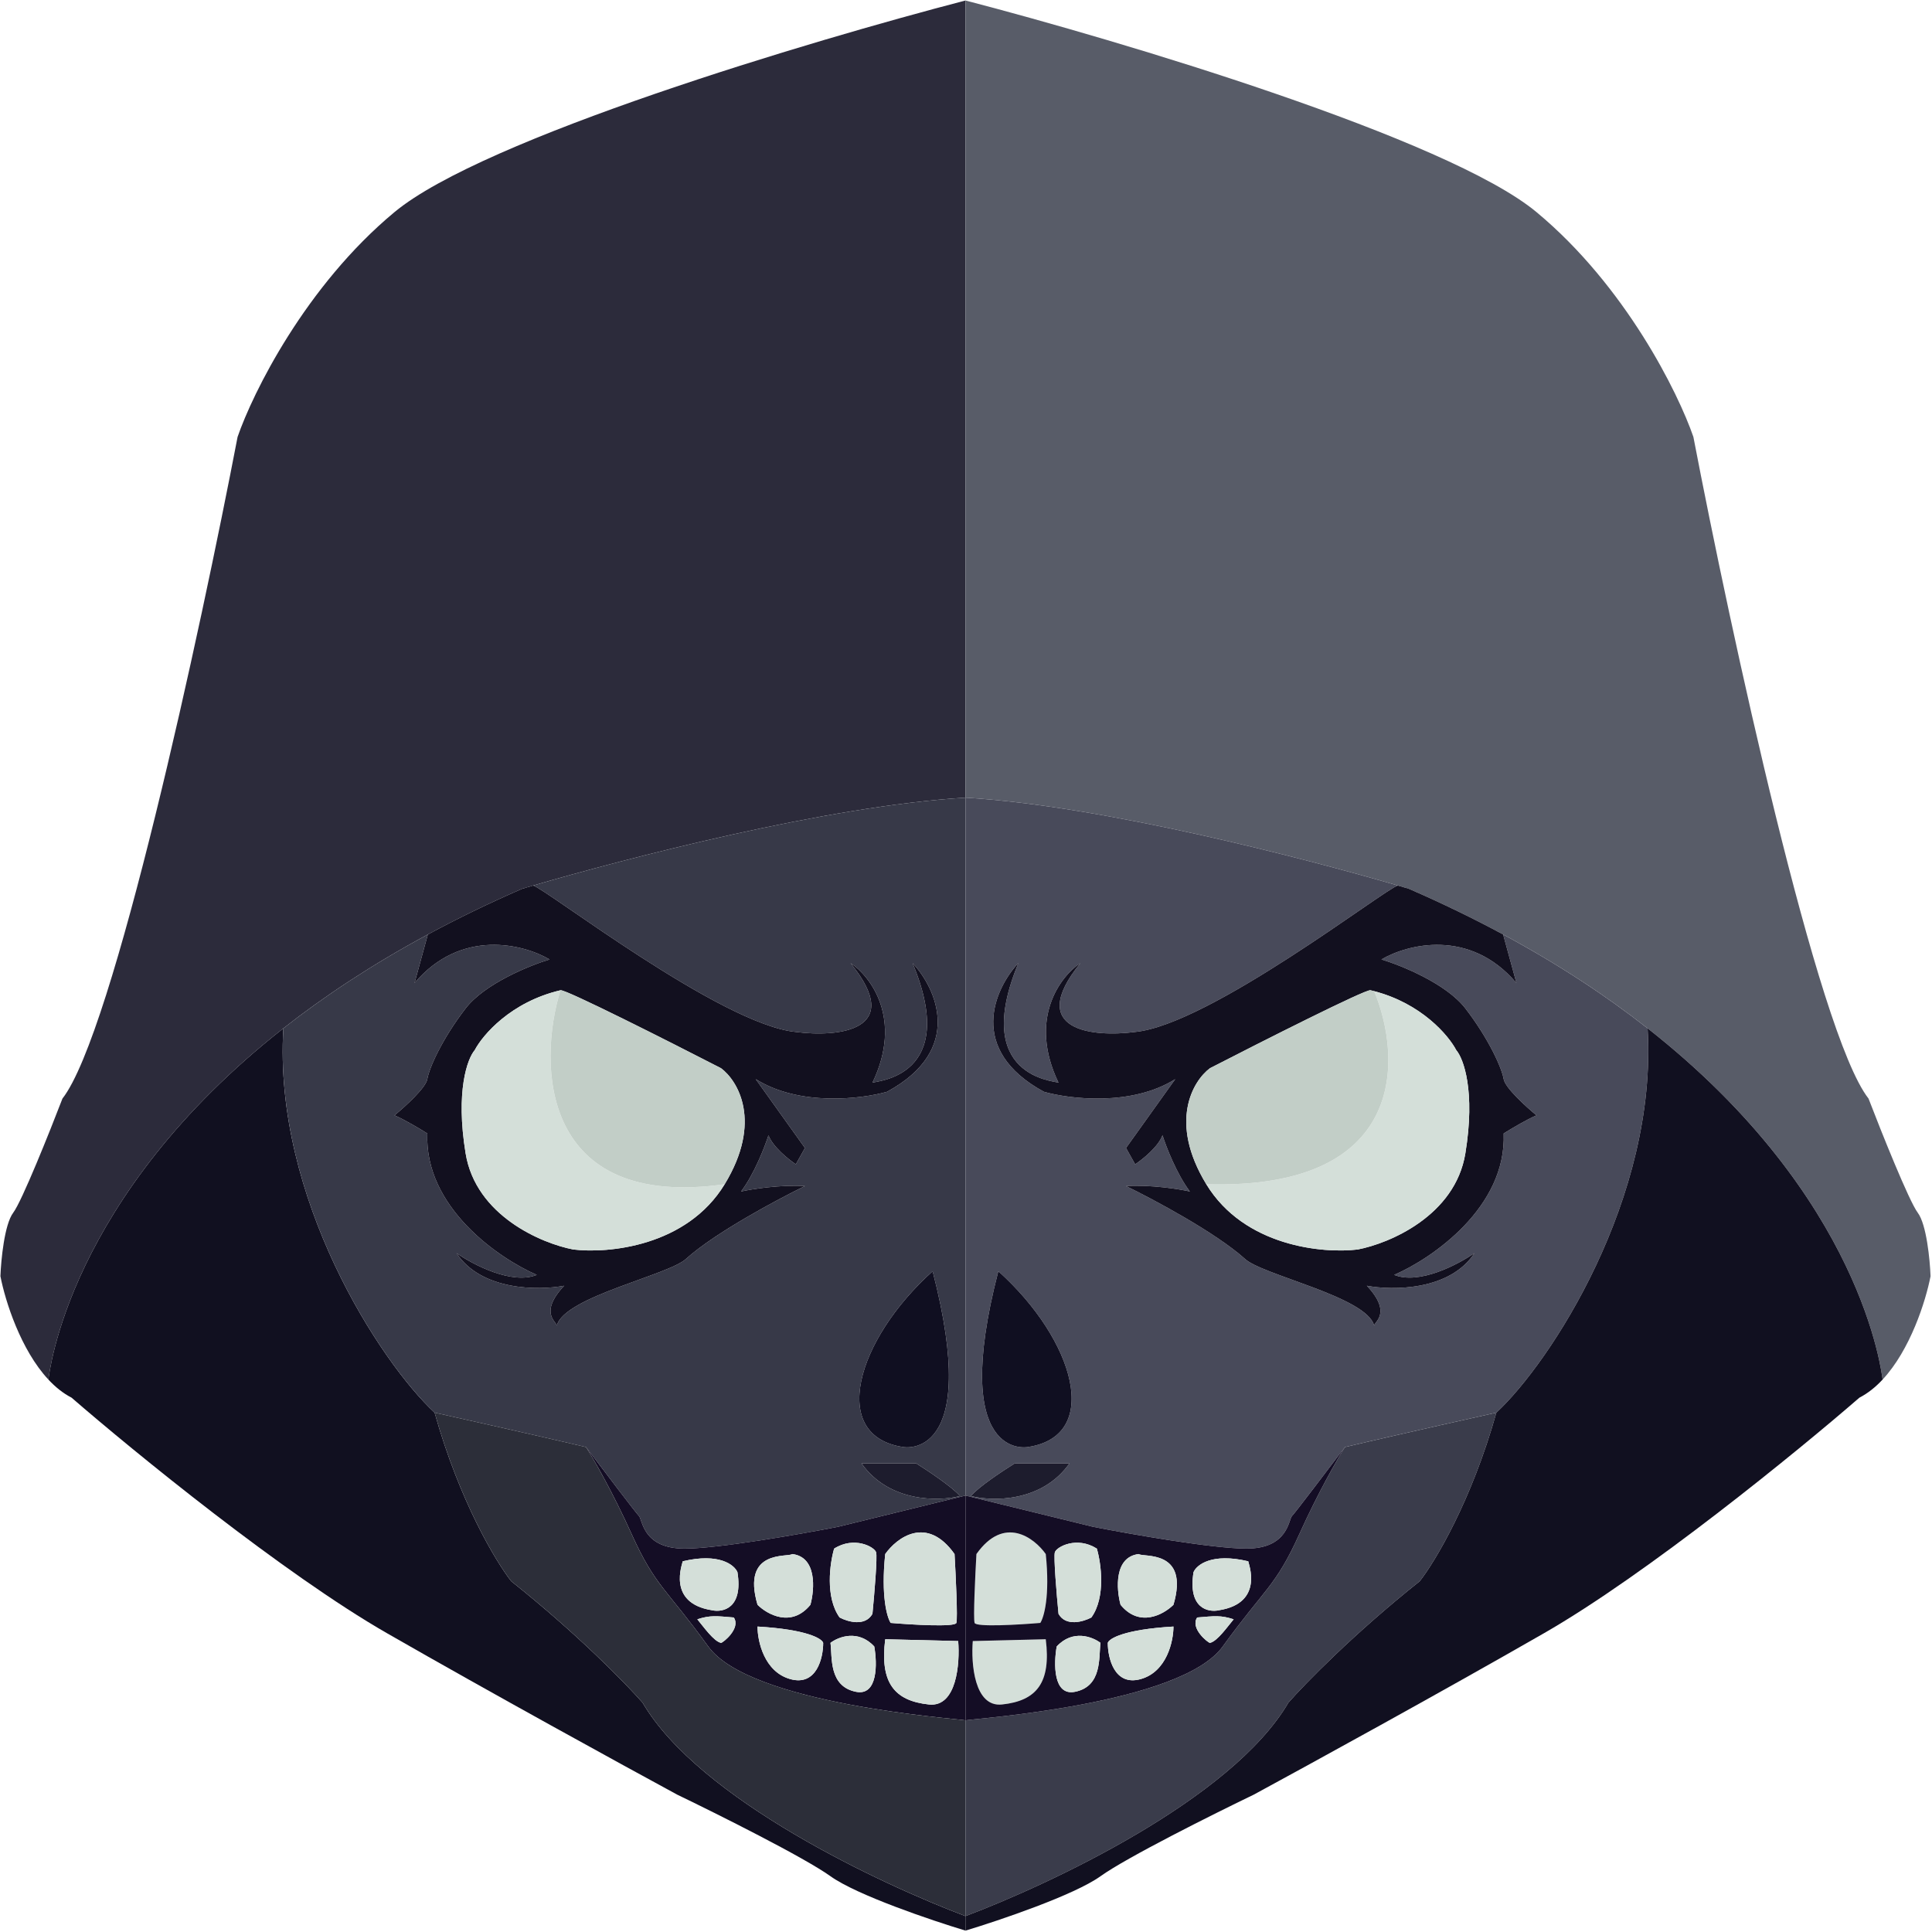
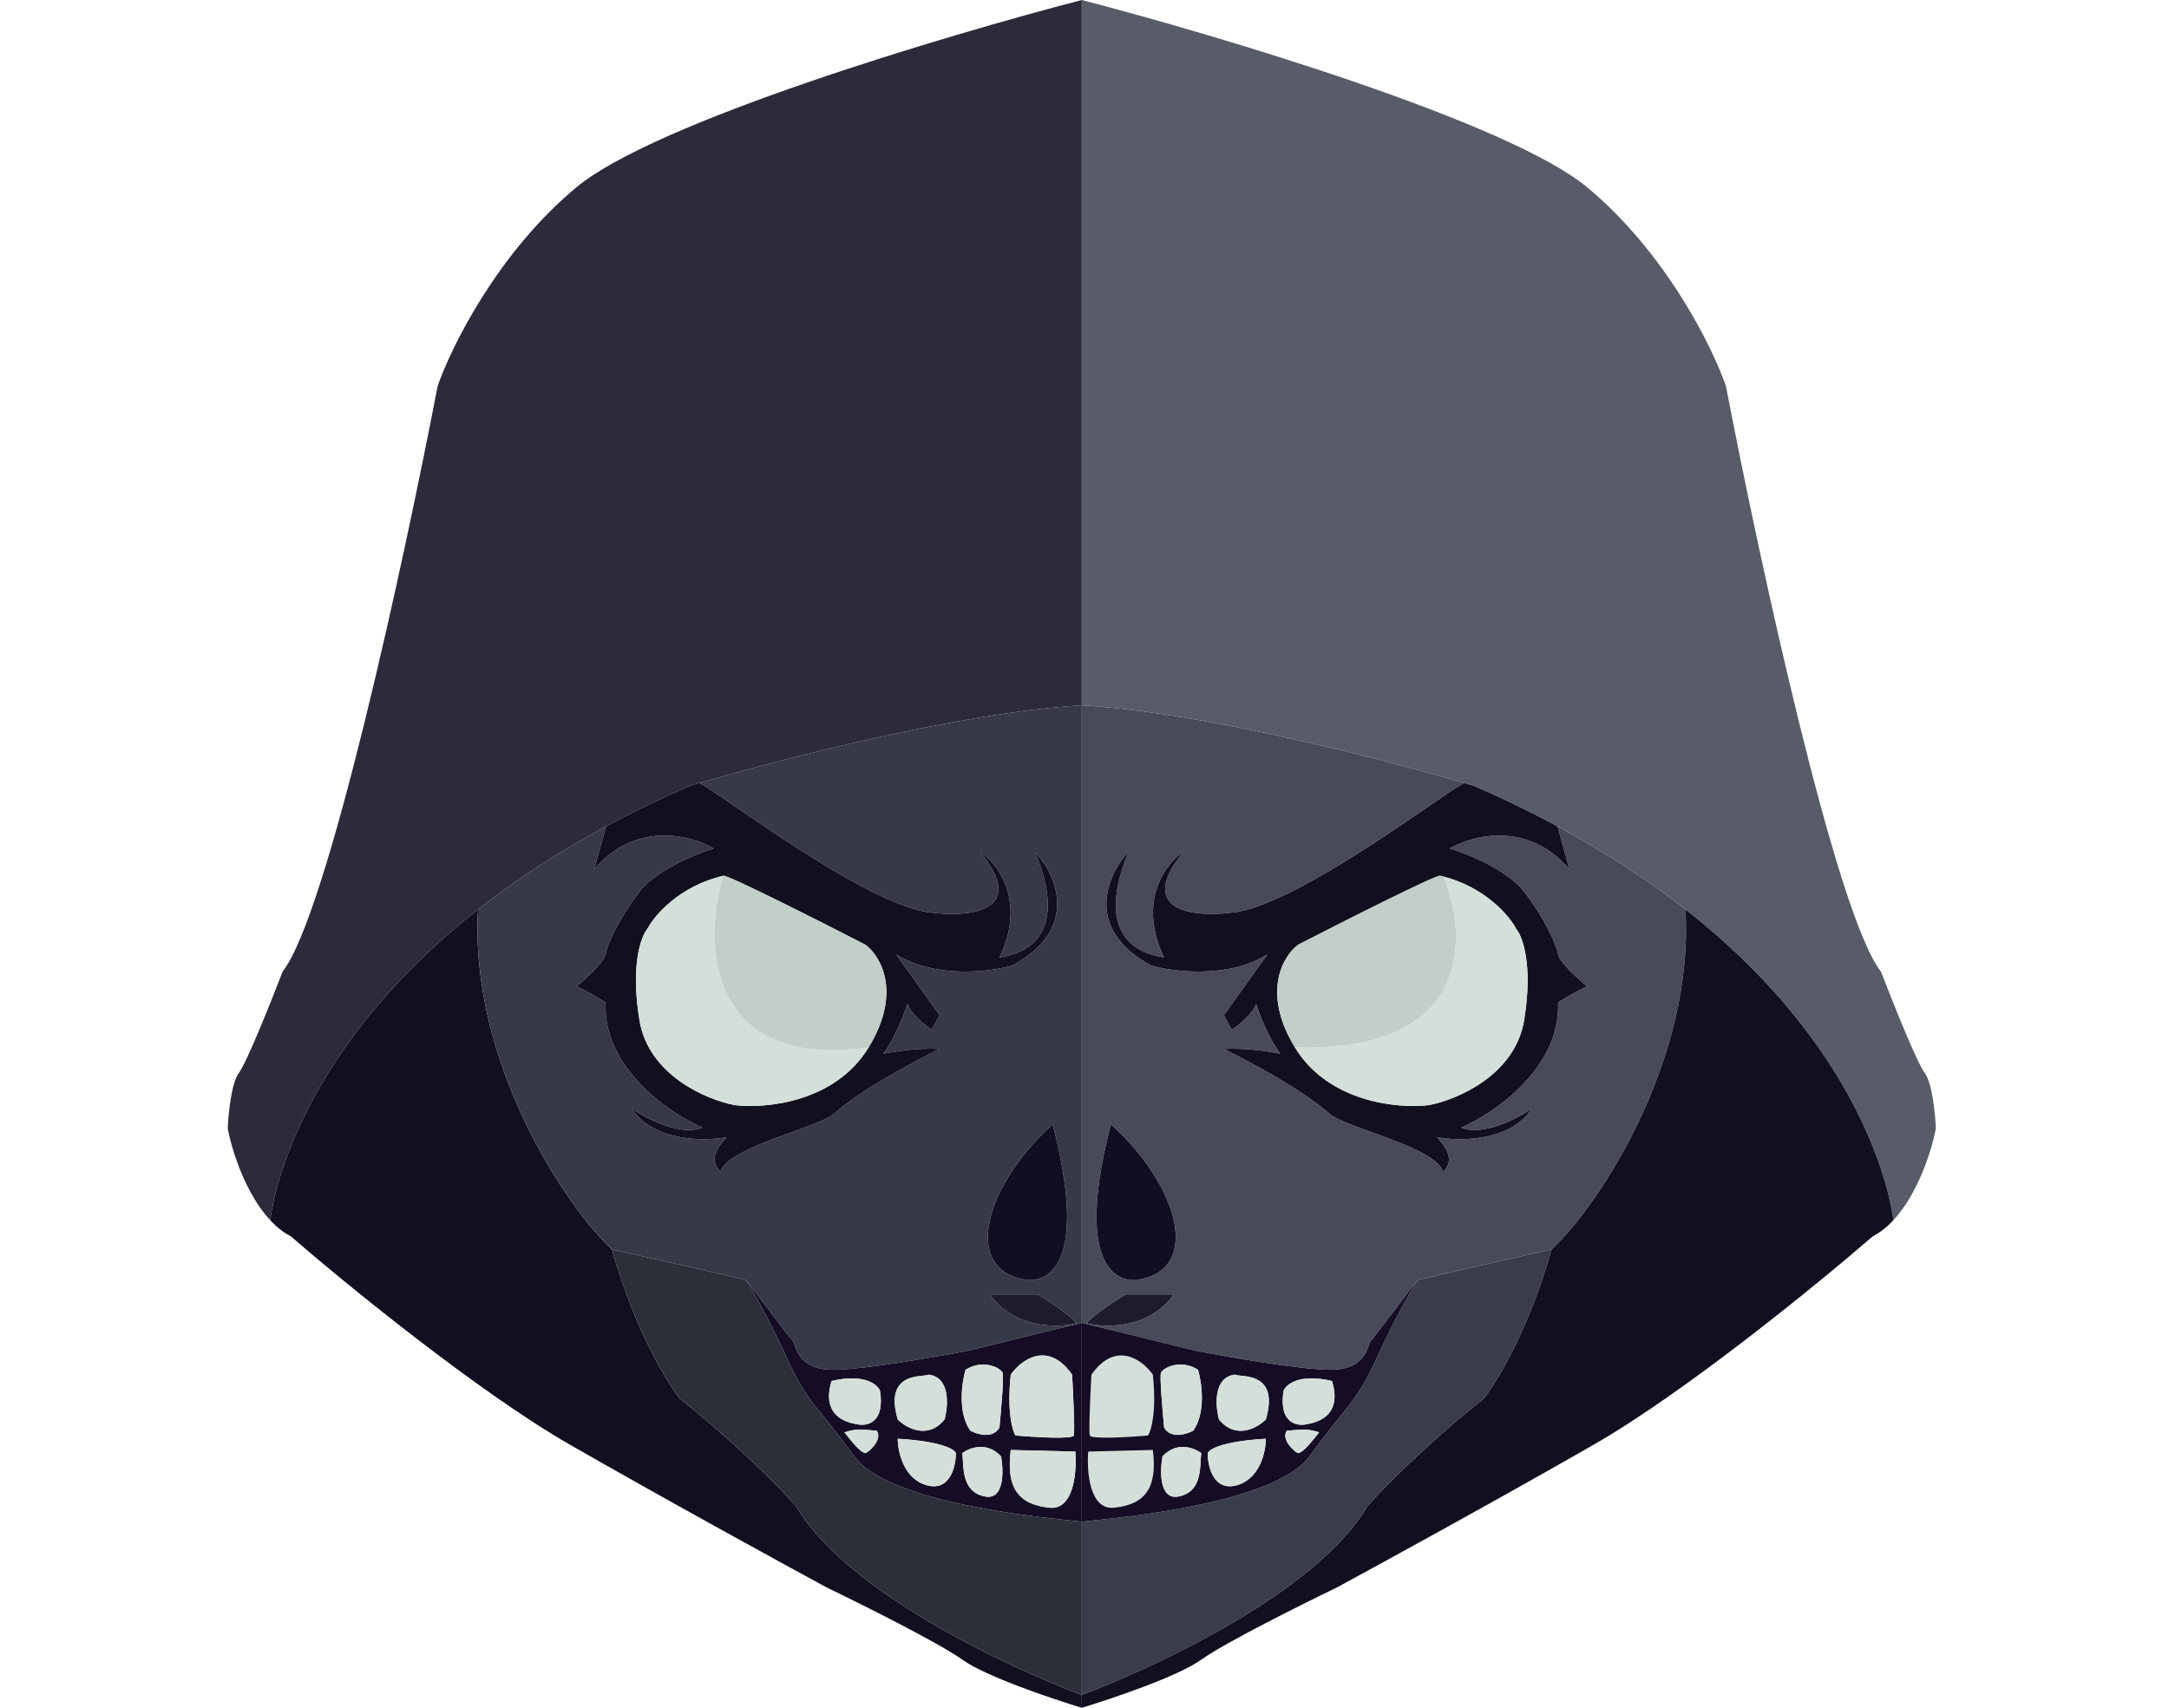
- <svg xmlns="http://www.w3.org/2000/svg" width="405" height="405" viewBox="0 0 405 405" fill="none">
-   <path d="M82.693 44.466C64.031 59.97 52.992 82.34 49.805 91.586C42.029 132.12 23.8 216.608 13.092 230.288C10.415 237.255 4.602 251.796 2.766 254.228C0.931 256.661 0.217 264.109 0.089 267.529C1.107 272.789 4.353 282.976 10.137 289.189C10.353 288.008 14.171 251.086 59.402 215.567C67.949 208.855 77.962 202.21 89.689 195.89C95.803 192.595 102.382 189.389 109.463 186.307C110.188 186.09 110.954 185.864 111.758 185.63C131.172 179.972 173.309 168.959 202.393 167.207V0.484V0.104C169.98 8.527 101.282 29.022 82.693 44.466Z" fill="#2C2B3B" />
-   <path d="M202.393 0.104V0.484V167.207C231.476 168.959 273.613 179.972 293.027 185.63C293.831 185.864 294.597 186.09 295.322 186.307C302.403 189.389 308.982 192.595 315.095 195.89C326.823 202.21 336.836 208.855 345.383 215.567C390.614 251.086 394.432 288.008 394.648 289.189C400.432 282.976 403.678 272.789 404.696 267.529C404.568 264.109 403.854 256.661 402.019 254.228C400.183 251.796 394.37 237.255 391.693 230.288C380.985 216.608 362.756 132.12 354.98 91.586C351.793 82.34 340.754 59.97 322.092 44.466C303.503 29.022 234.805 8.527 202.393 0.104Z" fill="#585C68" />
-   <path d="M15.004 292.989C28.006 304.263 59.442 329.926 81.164 342.39C102.885 354.854 130.751 370.13 141.969 376.21C150.383 380.264 168.586 389.358 174.093 393.31C179.6 397.262 195.254 402.557 202.393 404.711V401.671C184.928 395.084 146.635 377.297 134.703 356.929C131.261 353.002 120.936 342.413 107.169 331.469C103.982 327.415 96.308 314.673 91.107 296.128C79.761 285.615 57.26 251.136 59.402 215.567C14.171 251.086 10.353 288.008 10.137 289.189C11.596 290.756 13.217 292.07 15.004 292.989Z" fill="#111020" />
-   <path fill-rule="evenodd" clip-rule="evenodd" d="M91.107 296.128C108.851 300.08 119.661 302.588 122.848 303.348C126.29 307.908 133.326 317.181 133.938 317.789C134.703 318.549 134.703 324.629 143.499 324.629C150.536 324.629 167.847 321.589 175.623 320.069L202.393 313.509V167.207C173.309 168.959 131.172 179.972 111.758 185.63C114.435 186.307 151.147 214.807 166.827 216.327C175.495 217.467 189.925 216.175 178.3 201.887C182.506 204.674 189.314 213.591 182.889 226.967C183.654 226.587 201.245 225.827 191.302 201.887C196.274 207.207 202.163 220.051 185.948 228.867C180.594 230.387 167.592 231.983 158.414 226.207L168.739 240.648L166.827 244.068C165.297 243.054 162.008 240.42 161.091 237.988C160.326 240.394 158.108 246.12 155.354 249.768C157.649 249.261 163.538 248.324 168.739 248.628C163.003 251.414 150 258.356 143.881 263.828C140.44 267.248 118.259 271.808 116.729 277.888C116.729 277.128 112.905 275.228 118.259 269.528C112.905 270.541 100.897 270.592 95.696 262.688C99.138 265.095 107.321 269.376 112.522 267.248C104.619 263.828 88.965 253.112 89.577 237.607C88.175 236.721 84.835 234.719 82.693 233.807C84.86 232.034 89.271 228.031 89.577 226.207C89.959 223.927 92.636 217.847 97.608 211.387C101.585 206.219 110.993 202.394 115.199 201.127C109.846 197.96 96.69 194.515 86.9 206.067L89.689 195.89C77.962 202.21 67.949 208.855 59.402 215.567C57.26 251.136 79.761 285.615 91.107 296.128ZM192.067 306.768H180.594C186.407 314.977 196.784 314.749 201.245 313.609C199.716 311.785 194.489 308.288 192.067 306.768ZM189.389 303.348C189.389 303.348 205.833 306.388 195.508 266.488C179.447 280.928 173.711 301.068 189.389 303.348Z" fill="#373948" />
-   <path fill-rule="evenodd" clip-rule="evenodd" d="M111.758 185.63C110.954 185.864 110.188 186.09 109.463 186.307C102.382 189.389 95.803 192.595 89.689 195.89L86.9 206.067C96.69 194.515 109.846 197.96 115.199 201.127C110.993 202.394 101.585 206.219 97.608 211.387C92.636 217.847 89.959 223.927 89.577 226.207C89.271 228.031 84.86 232.034 82.693 233.807C84.835 234.719 88.175 236.721 89.577 237.607C88.965 253.112 104.619 263.828 112.522 267.248C107.321 269.376 99.138 265.095 95.696 262.688C100.897 270.592 112.905 270.541 118.259 269.528C112.905 275.228 116.729 277.128 116.729 277.888C118.259 271.808 140.44 267.248 143.881 263.828C150 258.356 163.003 251.414 168.739 248.628C163.538 248.324 157.649 249.261 155.354 249.768C158.108 246.12 160.326 240.394 161.091 237.988C162.008 240.42 165.297 243.054 166.827 244.068L168.739 240.648L158.414 226.207C167.592 231.983 180.594 230.387 185.948 228.867C202.163 220.051 196.274 207.207 191.302 201.887C201.245 225.827 183.654 226.587 182.889 226.967C189.314 213.591 182.506 204.674 178.3 201.887C189.925 216.175 175.495 217.467 166.827 216.327C151.147 214.807 114.435 186.307 111.758 185.63ZM151.147 223.927C140.312 218.354 118.412 207.283 117.494 207.587C107.092 210.019 101.177 216.961 99.52 220.127C97.99 221.901 95.466 228.715 97.608 241.788C99.749 254.86 113.542 260.661 120.171 261.928C127.437 262.815 143.958 261.32 151.912 248.248C159.867 235.175 154.717 226.587 151.147 223.927Z" fill="#12101F" />
-   <path fill-rule="evenodd" clip-rule="evenodd" d="M148.47 345.149C157.266 357.309 200.48 360.25 202.393 360.63V313.509L175.623 320.069C167.847 321.589 150.536 324.629 143.499 324.629C134.703 324.629 134.703 318.549 133.938 317.789C133.326 317.181 126.29 307.908 122.848 303.348C124.378 305.755 128.431 312.773 132.409 321.589C137.38 332.609 139.675 332.989 148.47 345.149ZM149.235 337.549C139.675 336.029 143.117 327.669 143.117 327.289C150.765 325.465 153.952 328.049 154.589 329.569C155.813 337.169 151.53 338.056 149.235 337.549ZM158.796 336.409C155.354 324.629 165.297 326.529 166.062 325.769C171.263 326.377 170.779 333.115 169.886 336.409C165.909 341.273 160.836 338.436 158.796 336.409ZM176.005 339.069C172.946 334.813 173.966 327.669 174.858 324.629C179.065 321.969 183.271 324.249 183.654 325.389C183.96 326.301 183.271 334.382 182.889 338.309C181.359 341.045 177.662 339.956 176.005 339.069ZM200.098 325.769C194.285 317.561 187.988 322.349 185.566 325.769C184.648 334.585 185.948 339.069 186.713 340.209C191.175 340.589 200.174 341.121 200.48 340.209C200.786 339.297 200.353 330.202 200.098 325.769ZM151.147 344.389C149.618 344.085 147.451 340.969 146.176 339.449C148.873 338.57 150.171 338.761 153.824 339.069C155.354 341.349 151.53 344.389 151.147 344.389ZM165.68 351.989C160.173 350.469 158.796 344.009 158.796 340.969C169.198 341.577 172.308 343.502 172.563 344.389C172.563 347.556 171.187 353.509 165.68 351.989ZM183.271 345.149C179.906 341.501 175.75 343.122 174.093 344.389C174.475 347.429 173.711 353.509 179.447 354.649C184.036 355.561 183.909 348.696 183.271 345.149ZM200.863 344.009L185.566 343.629C184.419 352.749 187.478 356.549 194.744 357.309C200.557 357.917 201.245 348.696 200.863 344.009Z" fill="#140D25" />
-   <path d="M189.389 303.348C189.389 303.348 205.833 306.388 195.508 266.488C179.447 280.928 173.711 301.068 189.389 303.348Z" fill="#100F21" />
-   <path d="M143.117 327.289C143.117 327.669 139.675 336.029 149.235 337.549C151.53 338.056 155.813 337.169 154.589 329.569C153.952 328.049 150.765 325.465 143.117 327.289Z" fill="#D4DFD9" />
-   <path d="M166.062 325.769C165.297 326.529 155.354 324.629 158.796 336.409C160.836 338.436 165.909 341.273 169.886 336.409C170.779 333.115 171.263 326.377 166.062 325.769Z" fill="#D4DFD9" />
-   <path d="M174.858 324.629C173.966 327.669 172.946 334.813 176.005 339.069C177.662 339.956 181.359 341.045 182.889 338.309C183.271 334.382 183.96 326.301 183.654 325.389C183.271 324.249 179.065 321.969 174.858 324.629Z" fill="#D4DFD9" />
-   <path d="M185.566 325.769C187.988 322.349 194.285 317.561 200.098 325.769C200.353 330.202 200.786 339.297 200.48 340.209C200.174 341.121 191.175 340.589 186.713 340.209C185.948 339.069 184.648 334.585 185.566 325.769Z" fill="#D4DFD9" />
-   <path d="M146.176 339.449C147.451 340.969 149.618 344.085 151.147 344.389C151.53 344.389 155.354 341.349 153.824 339.069C150.171 338.761 148.873 338.57 146.176 339.449Z" fill="#D4DFD9" />
-   <path d="M158.796 340.969C158.796 344.009 160.173 350.469 165.68 351.989C171.187 353.509 172.563 347.556 172.563 344.389C172.308 343.502 169.198 341.577 158.796 340.969Z" fill="#D4DFD9" />
-   <path d="M174.093 344.389C175.75 343.122 179.906 341.501 183.271 345.149C183.909 348.696 184.036 355.561 179.447 354.649C173.711 353.509 174.475 347.429 174.093 344.389Z" fill="#D4DFD9" />
-   <path d="M185.566 343.629L200.863 344.009C201.245 348.696 200.557 357.917 194.744 357.309C187.478 356.549 184.419 352.749 185.566 343.629Z" fill="#D4DFD9" />
-   <path d="M219.219 343.629L203.922 344.009C203.54 348.696 204.228 357.917 210.041 357.309C217.307 356.549 220.367 352.749 219.219 343.629Z" fill="#D4DFD9" />
-   <path d="M219.219 325.769C216.797 322.349 210.5 317.561 204.687 325.769C204.432 330.202 203.999 339.297 204.305 340.209C204.611 341.121 213.61 340.589 218.072 340.209C218.837 339.069 220.137 334.585 219.219 325.769Z" fill="#D4DFD9" />
-   <path d="M134.703 356.929C146.635 377.297 184.928 395.084 202.393 401.671V360.63C200.48 360.25 157.266 357.309 148.47 345.149C139.675 332.989 137.38 332.609 132.409 321.589C128.431 312.773 124.378 305.755 122.848 303.348C119.661 302.588 108.851 300.08 91.107 296.128C96.308 314.673 103.982 327.415 107.169 331.469C120.936 342.413 131.261 353.002 134.703 356.929Z" fill="#2C2E39" />
-   <path fill-rule="evenodd" clip-rule="evenodd" d="M202.393 167.207V313.509L229.162 320.069C236.938 321.589 254.249 324.629 261.286 324.629C270.082 324.629 270.082 318.549 270.847 317.789C271.459 317.181 278.495 307.908 281.937 303.348C285.124 302.588 295.934 300.08 313.678 296.128C325.024 285.615 347.525 251.136 345.383 215.567C336.836 208.855 326.823 202.21 315.095 195.89L317.885 206.067C308.095 194.515 294.939 197.96 289.586 201.127C293.792 202.394 303.2 206.219 307.177 211.387C312.149 217.847 314.826 223.927 315.208 226.207C315.514 228.031 319.925 232.034 322.092 233.807C319.95 234.719 316.61 236.721 315.208 237.607C315.82 253.112 300.166 263.828 292.263 267.248C297.464 269.376 305.647 265.095 309.089 262.688C303.888 270.592 291.88 270.541 286.526 269.528C291.88 275.228 288.056 277.128 288.056 277.888C286.526 271.808 264.345 267.248 260.904 263.828C254.785 258.356 241.782 251.414 236.046 248.628C241.247 248.324 247.136 249.261 249.431 249.768C246.677 246.12 244.459 240.394 243.694 237.988C242.777 240.42 239.488 243.054 237.958 244.068L236.046 240.648L246.371 226.207C237.193 231.983 224.191 230.387 218.837 228.867C202.622 220.051 208.511 207.207 213.483 201.887C203.54 225.827 221.131 226.587 221.896 226.967C215.471 213.591 222.279 204.674 226.485 201.887C214.86 216.175 229.29 217.467 237.958 216.327C253.638 214.807 290.35 186.307 293.027 185.63C273.613 179.972 231.476 168.959 202.393 167.207ZM212.718 306.768H224.191C218.378 314.977 208.001 314.749 203.54 313.609C205.069 311.709 210.296 308.288 212.718 306.768ZM215.396 303.348C215.396 303.348 198.952 306.388 209.277 266.488C225.338 280.928 231.074 301.068 215.396 303.348Z" fill="#484A5A" />
-   <path d="M202.393 360.63V401.671C219.857 395.084 258.15 377.297 270.082 356.929C273.524 353.002 283.849 342.413 297.616 331.469C300.803 327.415 308.477 314.673 313.678 296.128C295.934 300.08 285.124 302.588 281.937 303.348C280.407 305.755 276.354 312.773 272.376 321.589C267.405 332.609 265.11 332.989 256.315 345.149C247.519 357.309 204.305 360.25 202.393 360.63Z" fill="#3A3C4B" />
-   <path fill-rule="evenodd" clip-rule="evenodd" d="M202.393 313.509V360.63C204.305 360.25 247.519 357.309 256.315 345.149C265.11 332.989 267.405 332.609 272.376 321.589C276.354 312.773 280.407 305.755 281.937 303.348C278.495 307.908 271.459 317.181 270.847 317.789C270.082 318.549 270.082 324.629 261.286 324.629C254.249 324.629 236.938 321.589 229.162 320.069L202.393 313.509ZM255.55 337.549C265.11 336.029 261.668 327.669 261.668 327.289C254.02 325.465 250.833 328.049 250.196 329.569C248.972 337.169 253.255 338.056 255.55 337.549ZM245.989 336.409C249.431 324.629 239.488 326.529 238.723 325.769C233.522 326.377 234.006 333.115 234.899 336.409C238.876 341.273 243.949 338.436 245.989 336.409ZM228.78 339.069C231.839 334.813 230.819 327.669 229.927 324.629C225.72 321.969 221.514 324.249 221.131 325.389C220.825 326.301 221.514 334.382 221.896 338.309C223.426 341.045 227.123 339.956 228.78 339.069ZM204.687 325.769C210.5 317.561 216.797 322.349 219.219 325.769C220.137 334.585 218.837 339.069 218.072 340.209C213.61 340.589 204.611 341.121 204.305 340.209C203.999 339.297 204.432 330.202 204.687 325.769ZM253.638 344.389C255.167 344.085 257.334 340.969 258.609 339.449C255.912 338.57 254.614 338.761 250.961 339.069C249.431 341.349 253.255 344.389 253.638 344.389ZM239.105 351.989C244.612 350.469 245.989 344.009 245.989 340.969C235.587 341.577 232.477 343.502 232.222 344.389C232.222 347.556 233.598 353.509 239.105 351.989ZM221.514 345.149C224.879 341.501 229.035 343.122 230.692 344.389C230.31 347.429 231.074 353.509 225.338 354.649C220.749 355.561 220.876 348.696 221.514 345.149ZM203.922 344.009L219.219 343.629C220.367 352.749 217.307 356.549 210.041 357.309C204.228 357.917 203.54 348.696 203.922 344.009Z" fill="#140D25" />
-   <path d="M229.927 324.629C230.819 327.669 231.839 334.813 228.78 339.069C227.123 339.956 223.426 341.045 221.896 338.309C221.514 334.382 220.825 326.301 221.131 325.389C221.514 324.249 225.72 321.969 229.927 324.629Z" fill="#D4DFD9" />
-   <path d="M238.723 325.769C239.488 326.529 249.431 324.629 245.989 336.409C243.949 338.436 238.876 341.273 234.899 336.409C234.006 333.115 233.522 326.377 238.723 325.769Z" fill="#D4DFD9" />
-   <path d="M261.668 327.289C261.668 327.669 265.11 336.029 255.55 337.549C253.255 338.056 248.972 337.169 250.196 329.569C250.833 328.049 254.02 325.465 261.668 327.289Z" fill="#D4DFD9" />
-   <path d="M230.692 344.389C229.035 343.122 224.879 341.501 221.514 345.149C220.876 348.696 220.749 355.561 225.338 354.649C231.074 353.509 230.31 347.429 230.692 344.389Z" fill="#D4DFD9" />
-   <path d="M245.989 340.969C245.989 344.009 244.612 350.469 239.105 351.989C233.598 353.509 232.222 347.556 232.222 344.389C232.477 343.502 235.587 341.577 245.989 340.969Z" fill="#D4DFD9" />
-   <path d="M258.609 339.449C257.334 340.969 255.167 344.085 253.638 344.389C253.255 344.389 249.431 341.349 250.961 339.069C254.614 338.761 255.912 338.57 258.609 339.449Z" fill="#D4DFD9" />
-   <path d="M215.396 303.348C215.396 303.348 198.952 306.388 209.277 266.488C225.338 280.928 231.074 301.068 215.396 303.348Z" fill="#100F21" />
-   <path d="M224.191 306.768H212.718C210.296 308.288 205.069 311.709 203.54 313.609C208.001 314.749 218.378 314.977 224.191 306.768Z" fill="#1D1C2D" />
-   <path d="M180.594 306.768H192.067C194.489 308.288 199.716 311.785 201.245 313.609C196.784 314.749 186.407 314.977 180.594 306.768Z" fill="#1D1C2D" />
-   <path fill-rule="evenodd" clip-rule="evenodd" d="M295.322 186.307C294.597 186.09 293.831 185.864 293.027 185.63C290.35 186.307 253.638 214.807 237.958 216.327C229.29 217.467 214.86 216.175 226.485 201.887C222.279 204.674 215.471 213.591 221.896 226.967C221.131 226.587 203.54 225.827 213.483 201.887C208.511 207.207 202.622 220.051 218.837 228.867C224.191 230.387 237.193 231.983 246.371 226.207L236.046 240.648L237.958 244.068C239.488 243.054 242.777 240.42 243.694 237.988C244.459 240.394 246.677 246.12 249.431 249.768C247.136 249.261 241.247 248.324 236.046 248.628C241.782 251.414 254.785 258.356 260.904 263.828C264.345 267.248 286.526 271.808 288.056 277.888C288.056 277.128 291.88 275.228 286.526 269.528C291.88 270.541 303.888 270.592 309.089 262.688C305.647 265.095 297.464 269.376 292.263 267.248C300.166 263.828 315.82 253.112 315.208 237.607C316.61 236.721 319.95 234.719 322.092 233.807C319.925 232.034 315.514 228.031 315.208 226.207C314.826 223.927 312.149 217.847 307.177 211.387C303.2 206.219 293.792 202.394 289.586 201.127C294.939 197.96 308.095 194.515 317.885 206.067L315.095 195.89C308.982 192.595 302.403 189.389 295.322 186.307ZM253.638 223.927C264.473 218.354 286.373 207.283 287.291 207.587C287.549 207.647 287.804 207.71 288.056 207.776C297.983 210.361 303.649 217.039 305.265 220.127C306.795 221.901 309.319 228.715 307.177 241.788C305.036 254.86 291.243 260.661 284.614 261.928C277.348 262.815 260.827 261.32 252.873 248.248C244.918 235.175 250.068 226.587 253.638 223.927Z" fill="#12101F" />
-   <path d="M202.393 401.671V404.711C209.531 402.557 225.185 397.262 230.692 393.31C236.199 389.358 254.402 380.264 262.816 376.21C274.034 370.13 301.9 354.854 323.621 342.39C345.343 329.926 376.779 304.263 389.781 292.989C391.568 292.07 393.189 290.756 394.648 289.189C394.432 288.008 390.614 251.086 345.383 215.567C347.525 251.136 325.024 285.615 313.678 296.128C308.477 314.673 300.803 327.415 297.616 331.469C283.849 342.413 273.524 353.002 270.082 356.929C258.15 377.297 219.857 395.084 202.393 401.671Z" fill="#111020" />
-   <path d="M120.171 261.928C127.437 262.815 143.958 261.32 151.912 248.248C113.364 253.72 112.65 223.167 117.494 207.587C107.092 210.019 101.177 216.961 99.52 220.127C97.99 221.901 95.466 228.715 97.608 241.788C99.749 254.86 113.542 260.661 120.171 261.928Z" fill="#D4DFD9" />
-   <path d="M252.873 248.248C260.827 261.32 277.348 262.815 284.614 261.928C291.243 260.661 305.036 254.86 307.177 241.788C309.319 228.715 306.795 221.901 305.265 220.127C303.649 217.039 297.983 210.361 288.056 207.776C293.92 221.773 295.092 249.464 252.873 248.248Z" fill="#D4DFD9" />
-   <path d="M151.147 223.927C140.312 218.354 118.412 207.283 117.494 207.587C112.65 223.167 113.364 253.72 151.912 248.248C159.867 235.175 154.717 226.587 151.147 223.927Z" fill="#C2CEC7" />
-   <path d="M287.291 207.587C286.373 207.283 264.473 218.354 253.638 223.927C250.068 226.587 244.918 235.175 252.873 248.248C295.092 249.464 293.92 221.773 288.056 207.776C287.804 207.71 287.549 207.647 287.291 207.587Z" fill="#C2CEC7" />
+ <svg xmlns="http://www.w3.org/2000/svg" width="400" height="315" viewBox="0 0 400 315" fill="none">
+   <path d="M106.31 34.537C91.781 46.607 83.186 64.023 80.705 71.222C74.651 102.779 60.459 168.556 52.123 179.206C50.039 184.63 45.513 195.951 44.084 197.845C42.655 199.738 42.099 205.537 42 208.199C42.792 212.294 45.319 220.225 49.822 225.062C49.99 224.143 52.963 195.398 88.177 167.745C94.831 162.52 102.626 157.347 111.757 152.426C116.516 149.861 121.639 147.364 127.151 144.965C127.716 144.797 128.312 144.621 128.938 144.438C144.052 140.034 176.857 131.459 199.5 130.095V0.296V0C174.266 6.557 120.782 22.514 106.31 34.537Z" fill="#2C2B3B" />
+   <path d="M199.5 0V0.296V130.095C222.143 131.459 254.948 140.034 270.062 144.438C270.688 144.621 271.284 144.797 271.849 144.965C277.361 147.364 282.484 149.861 287.243 152.426C296.374 157.347 304.169 162.52 310.823 167.745C346.037 195.398 349.01 224.143 349.178 225.062C353.681 220.225 356.207 212.294 357 208.199C356.901 205.537 356.345 199.738 354.916 197.845C353.487 195.951 348.961 184.63 346.877 179.206C338.541 168.556 324.349 102.779 318.295 71.222C315.814 64.023 307.219 46.607 292.69 34.537C278.218 22.514 224.734 6.557 199.5 0Z" fill="#585C68" />
+   <path d="M53.611 228.021C63.734 236.798 88.208 256.777 105.119 266.481C122.03 276.185 143.725 288.078 152.458 292.811C159.009 295.967 173.181 303.048 177.468 306.125C181.755 309.201 193.942 313.324 199.5 315V312.633C185.904 307.505 156.091 293.658 146.802 277.801C144.122 274.743 136.083 266.499 125.365 257.979C122.884 254.823 116.909 244.902 112.86 230.465C104.027 222.28 86.509 195.437 88.177 167.745C52.963 195.398 49.99 224.143 49.822 225.062C50.958 226.283 52.22 227.306 53.611 228.021Z" fill="#111020" />
+   <path fill-rule="evenodd" clip-rule="evenodd" d="M112.86 230.465C126.675 233.542 135.091 235.494 137.572 236.086C140.251 239.636 145.73 246.855 146.206 247.328C146.802 247.92 146.802 252.654 153.649 252.654C159.128 252.654 172.605 250.287 178.659 249.103L199.5 243.997V130.095C176.857 131.459 144.052 140.034 128.938 144.438C131.022 144.965 159.604 167.154 171.811 168.337C178.56 169.225 189.794 168.219 180.743 157.095C184.018 159.264 189.318 166.207 184.316 176.621C184.911 176.325 198.607 175.733 190.866 157.095C194.736 161.237 199.321 171.236 186.698 178.1C182.529 179.283 172.406 180.526 165.261 176.029L173.3 187.271L171.811 189.934C170.62 189.145 168.06 187.094 167.345 185.2C166.75 187.074 165.023 191.531 162.879 194.372C164.665 193.977 169.25 193.247 173.3 193.484C168.834 195.654 158.711 201.058 153.947 205.318C151.267 207.981 133.999 211.531 132.808 216.264C132.808 215.673 129.831 214.193 133.999 209.756C129.831 210.545 120.482 210.584 116.433 204.43C119.112 206.304 125.484 209.637 129.533 207.981C123.38 205.318 111.193 196.975 111.669 184.905C110.578 184.214 107.977 182.656 106.31 181.946C107.997 180.565 111.431 177.449 111.669 176.029C111.967 174.254 114.051 169.52 117.922 164.491C121.018 160.468 128.342 157.489 131.617 156.503C127.449 154.038 117.207 151.355 109.585 160.349L111.757 152.426C102.626 157.347 94.831 162.52 88.177 167.745C86.509 195.437 104.027 222.28 112.86 230.465ZM191.461 238.749H182.529C187.055 245.139 195.133 244.961 198.607 244.074C197.416 242.654 193.347 239.932 191.461 238.749ZM189.376 236.086C189.376 236.086 202.179 238.453 194.14 207.389C181.636 218.631 177.17 234.311 189.376 236.086Z" fill="#373948" />
+   <path fill-rule="evenodd" clip-rule="evenodd" d="M128.938 144.438C128.312 144.621 127.716 144.797 127.151 144.965C121.639 147.364 116.516 149.861 111.757 152.426L109.585 160.349C117.207 151.355 127.449 154.038 131.617 156.503C128.342 157.489 121.018 160.468 117.922 164.491C114.051 169.52 111.967 174.254 111.669 176.029C111.431 177.449 107.997 180.565 106.31 181.946C107.977 182.656 110.578 184.214 111.669 184.905C111.193 196.975 123.38 205.318 129.533 207.981C125.484 209.637 119.112 206.304 116.433 204.43C120.482 210.584 129.831 210.545 133.999 209.756C129.831 214.193 132.808 215.673 132.808 216.264C133.999 211.531 151.267 207.981 153.947 205.318C158.711 201.058 168.834 195.654 173.3 193.484C169.25 193.247 164.665 193.977 162.879 194.372C165.023 191.531 166.75 187.074 167.345 185.2C168.06 187.094 170.62 189.145 171.811 189.934L173.3 187.271L165.261 176.029C172.406 180.526 182.529 179.283 186.698 178.1C199.321 171.236 194.736 161.237 190.866 157.095C198.607 175.733 184.911 176.325 184.316 176.621C189.318 166.207 184.018 159.264 180.743 157.095C189.794 168.219 178.56 169.225 171.811 168.337C159.604 167.154 131.022 144.965 128.938 144.438ZM159.604 174.254C151.168 169.915 134.118 161.296 133.404 161.533C125.305 163.426 120.7 168.83 119.41 171.296C118.219 172.676 116.254 177.982 117.922 188.159C119.589 198.336 130.327 202.853 135.488 203.839C141.145 204.529 154.007 203.365 160.199 193.188C166.392 183.011 162.383 176.325 159.604 174.254Z" fill="#12101F" />
+   <path fill-rule="evenodd" clip-rule="evenodd" d="M157.52 268.629C164.368 278.096 198.011 280.386 199.5 280.682V243.997L178.659 249.103C172.605 250.287 159.128 252.654 153.649 252.654C146.802 252.654 146.802 247.92 146.206 247.328C145.73 246.855 140.251 239.636 137.572 236.086C138.763 237.96 141.919 243.423 145.015 250.287C148.886 258.866 150.672 259.162 157.52 268.629ZM158.115 262.712C150.672 261.529 153.352 255.02 153.352 254.724C159.306 253.304 161.787 255.316 162.284 256.5C163.236 262.416 159.902 263.107 158.115 262.712ZM165.559 261.825C162.879 252.654 170.62 254.133 171.216 253.541C175.265 254.014 174.888 259.261 174.193 261.825C171.096 265.612 167.147 263.403 165.559 261.825ZM178.957 263.896C176.575 260.582 177.369 255.02 178.063 252.654C181.338 250.583 184.613 252.358 184.911 253.245C185.149 253.955 184.613 260.247 184.316 263.304C183.125 265.434 180.247 264.586 178.957 263.896ZM197.714 253.541C193.188 247.151 188.285 250.878 186.4 253.541C185.685 260.405 186.698 263.896 187.293 264.783C190.767 265.079 197.773 265.493 198.011 264.783C198.25 264.073 197.912 256.993 197.714 253.541ZM159.604 268.038C158.413 267.801 156.726 265.375 155.733 264.192C157.833 263.507 158.844 263.656 161.688 263.896C162.879 265.671 159.902 268.038 159.604 268.038ZM170.918 273.955C166.63 272.771 165.559 267.742 165.559 265.375C173.657 265.848 176.078 267.347 176.277 268.038C176.277 270.503 175.205 275.138 170.918 273.955ZM184.613 268.629C181.993 265.789 178.758 267.051 177.468 268.038C177.766 270.404 177.17 275.138 181.636 276.025C185.209 276.735 185.11 271.39 184.613 268.629ZM198.309 267.742L186.4 267.446C185.507 274.546 187.888 277.505 193.545 278.096C198.071 278.57 198.607 271.39 198.309 267.742Z" fill="#140D25" />
+   <path d="M189.376 236.086C189.376 236.086 202.179 238.453 194.14 207.389C181.636 218.631 177.17 234.311 189.376 236.086Z" fill="#100F21" />
+   <path d="M153.352 254.724C153.352 255.02 150.672 261.529 158.115 262.712C159.902 263.107 163.236 262.416 162.284 256.5C161.787 255.316 159.306 253.304 153.352 254.724Z" fill="#D4DFD9" />
+   <path d="M171.216 253.541C170.62 254.133 162.879 252.654 165.559 261.825C167.147 263.403 171.096 265.612 174.193 261.825C174.888 259.261 175.265 254.014 171.216 253.541Z" fill="#D4DFD9" />
+   <path d="M178.063 252.654C177.369 255.02 176.575 260.582 178.957 263.896C180.247 264.586 183.125 265.434 184.316 263.304C184.613 260.247 185.149 253.955 184.911 253.245C184.613 252.358 181.338 250.583 178.063 252.654Z" fill="#D4DFD9" />
+   <path d="M186.4 253.541C188.285 250.878 193.188 247.151 197.714 253.541C197.912 256.993 198.25 264.073 198.011 264.783C197.773 265.493 190.767 265.079 187.293 264.783C186.698 263.896 185.685 260.405 186.4 253.541Z" fill="#D4DFD9" />
+   <path d="M155.733 264.192C156.726 265.375 158.413 267.801 159.604 268.038C159.902 268.038 162.879 265.671 161.688 263.896C158.844 263.656 157.833 263.507 155.733 264.192Z" fill="#D4DFD9" />
+   <path d="M165.559 265.375C165.559 267.742 166.63 272.771 170.918 273.955C175.205 275.138 176.277 270.503 176.277 268.038C176.078 267.347 173.657 265.848 165.559 265.375Z" fill="#D4DFD9" />
+   <path d="M177.468 268.038C178.758 267.051 181.993 265.789 184.613 268.629C185.11 271.39 185.209 276.735 181.636 276.025C177.17 275.138 177.766 270.404 177.468 268.038Z" fill="#D4DFD9" />
+   <path d="M186.4 267.446L198.309 267.742C198.607 271.39 198.071 278.57 193.545 278.096C187.888 277.505 185.507 274.546 186.4 267.446Z" fill="#D4DFD9" />
+   <path d="M212.6 267.446L200.691 267.742C200.393 271.39 200.929 278.57 205.455 278.096C211.112 277.505 213.493 274.546 212.6 267.446Z" fill="#D4DFD9" />
+   <path d="M212.6 253.541C210.715 250.878 205.812 247.151 201.286 253.541C201.088 256.993 200.75 264.073 200.989 264.783C201.227 265.493 208.233 265.079 211.707 264.783C212.302 263.896 213.315 260.405 212.6 253.541Z" fill="#D4DFD9" />
+   <path d="M146.802 277.801C156.091 293.658 185.904 307.505 199.5 312.633V280.682C198.011 280.386 164.368 278.096 157.52 268.629C150.672 259.162 148.886 258.866 145.015 250.287C141.919 243.423 138.763 237.96 137.572 236.086C135.091 235.494 126.675 233.542 112.86 230.465C116.909 244.902 122.884 254.823 125.365 257.979C136.083 266.499 144.122 274.743 146.802 277.801Z" fill="#2C2E39" />
+   <path fill-rule="evenodd" clip-rule="evenodd" d="M199.5 130.095V243.997L220.341 249.103C226.395 250.287 239.872 252.654 245.351 252.654C252.198 252.654 252.198 247.92 252.794 247.328C253.27 246.855 258.749 239.636 261.428 236.086C263.909 235.494 272.325 233.542 286.14 230.465C294.973 222.28 312.491 195.437 310.823 167.745C304.169 162.52 296.374 157.347 287.243 152.426L289.415 160.349C281.793 151.355 271.551 154.038 267.383 156.503C270.658 157.489 277.982 160.468 281.078 164.491C284.949 169.52 287.033 174.254 287.331 176.029C287.569 177.449 291.003 180.565 292.69 181.946C291.023 182.656 288.423 184.214 287.331 184.905C287.807 196.975 275.62 205.318 269.467 207.981C273.516 209.637 279.888 206.304 282.567 204.43C278.518 210.584 269.169 210.545 265.001 209.756C269.169 214.193 266.192 215.673 266.192 216.264C265.001 211.531 247.733 207.981 245.053 205.318C240.289 201.058 230.166 195.654 225.7 193.484C229.75 193.247 234.335 193.977 236.121 194.372C233.977 191.531 232.25 187.074 231.655 185.2C230.94 187.094 228.38 189.145 227.189 189.934L225.7 187.271L233.739 176.029C226.594 180.526 216.471 179.283 212.302 178.1C199.679 171.236 204.264 161.237 208.134 157.095C200.393 175.733 214.089 176.325 214.684 176.621C209.682 166.207 214.982 159.264 218.257 157.095C209.206 168.219 220.44 169.225 227.189 168.337C239.396 167.154 267.978 144.965 270.062 144.438C254.948 140.034 222.143 131.459 199.5 130.095ZM207.539 238.749H216.471C211.945 245.139 203.867 244.961 200.393 244.074C201.584 242.595 205.653 239.932 207.539 238.749ZM209.624 236.086C209.624 236.086 196.821 238.453 204.86 207.389C217.364 218.631 221.83 234.311 209.624 236.086Z" fill="#484A5A" />
+   <path d="M199.5 280.682V312.633C213.096 307.505 242.909 293.658 252.198 277.801C254.878 274.743 262.917 266.499 273.635 257.979C276.116 254.823 282.091 244.902 286.14 230.465C272.325 233.542 263.909 235.494 261.428 236.086C260.237 237.96 257.081 243.423 253.985 250.287C250.114 258.866 248.328 259.162 241.48 268.629C234.632 278.096 200.989 280.386 199.5 280.682Z" fill="#3A3C4B" />
+   <path fill-rule="evenodd" clip-rule="evenodd" d="M199.5 243.997V280.682C200.989 280.386 234.632 278.096 241.48 268.629C248.328 259.162 250.114 258.866 253.985 250.287C257.081 243.423 260.237 237.96 261.428 236.086C258.749 239.636 253.27 246.855 252.794 247.328C252.198 247.92 252.198 252.654 245.351 252.654C239.872 252.654 226.395 250.287 220.341 249.103L199.5 243.997ZM240.885 262.712C248.328 261.529 245.648 255.02 245.648 254.724C239.694 253.304 237.213 255.316 236.716 256.5C235.764 262.416 239.098 263.107 240.885 262.712ZM233.441 261.825C236.121 252.654 228.38 254.133 227.785 253.541C223.735 254.014 224.112 259.261 224.807 261.825C227.904 265.612 231.854 263.403 233.441 261.825ZM220.043 263.896C222.425 260.582 221.631 255.02 220.937 252.654C217.662 250.583 214.387 252.358 214.089 253.245C213.851 253.955 214.387 260.247 214.684 263.304C215.875 265.434 218.753 264.586 220.043 263.896ZM201.286 253.541C205.812 247.151 210.715 250.878 212.6 253.541C213.315 260.405 212.302 263.896 211.707 264.783C208.233 265.079 201.227 265.493 200.989 264.783C200.75 264.073 201.088 256.993 201.286 253.541ZM239.396 268.038C240.587 267.801 242.274 265.375 243.267 264.192C241.167 263.507 240.156 263.656 237.312 263.896C236.121 265.671 239.098 268.038 239.396 268.038ZM228.082 273.955C232.37 272.771 233.441 267.742 233.441 265.375C225.343 265.848 222.922 267.347 222.723 268.038C222.723 270.503 223.795 275.138 228.082 273.955ZM214.387 268.629C217.007 265.789 220.242 267.051 221.532 268.038C221.234 270.404 221.83 275.138 217.364 276.025C213.791 276.735 213.89 271.39 214.387 268.629ZM200.691 267.742L212.6 267.446C213.493 274.546 211.112 277.505 205.455 278.096C200.929 278.57 200.393 271.39 200.691 267.742Z" fill="#140D25" />
+   <path d="M220.937 252.654C221.631 255.02 222.425 260.582 220.043 263.896C218.753 264.586 215.875 265.434 214.684 263.304C214.387 260.247 213.851 253.955 214.089 253.245C214.387 252.358 217.662 250.583 220.937 252.654Z" fill="#D4DFD9" />
+   <path d="M227.785 253.541C228.38 254.133 236.121 252.654 233.441 261.825C231.854 263.403 227.904 265.612 224.807 261.825C224.112 259.261 223.735 254.014 227.785 253.541Z" fill="#D4DFD9" />
+   <path d="M245.648 254.724C245.648 255.02 248.328 261.529 240.885 262.712C239.098 263.107 235.764 262.416 236.716 256.5C237.213 255.316 239.694 253.304 245.648 254.724Z" fill="#D4DFD9" />
+   <path d="M221.532 268.038C220.242 267.051 217.007 265.789 214.387 268.629C213.89 271.39 213.791 276.735 217.364 276.025C221.83 275.138 221.234 270.404 221.532 268.038Z" fill="#D4DFD9" />
+   <path d="M233.441 265.375C233.441 267.742 232.37 272.771 228.082 273.955C223.795 275.138 222.723 270.503 222.723 268.038C222.922 267.347 225.343 265.848 233.441 265.375Z" fill="#D4DFD9" />
+   <path d="M243.267 264.192C242.274 265.375 240.587 267.801 239.396 268.038C239.098 268.038 236.121 265.671 237.312 263.896C240.156 263.656 241.167 263.507 243.267 264.192Z" fill="#D4DFD9" />
+   <path d="M209.624 236.086C209.624 236.086 196.821 238.453 204.86 207.389C217.364 218.631 221.83 234.311 209.624 236.086Z" fill="#100F21" />
+   <path d="M216.471 238.749H207.539C205.653 239.932 201.584 242.595 200.393 244.074C203.867 244.961 211.945 245.139 216.471 238.749Z" fill="#1D1C2D" />
+   <path d="M182.529 238.749H191.461C193.347 239.932 197.416 242.654 198.607 244.074C195.133 244.961 187.055 245.139 182.529 238.749Z" fill="#1D1C2D" />
+   <path fill-rule="evenodd" clip-rule="evenodd" d="M271.849 144.965C271.284 144.797 270.688 144.621 270.062 144.438C267.978 144.965 239.396 167.154 227.189 168.337C220.44 169.225 209.206 168.219 218.257 157.095C214.982 159.264 209.682 166.207 214.684 176.621C214.089 176.325 200.393 175.733 208.134 157.095C204.264 161.237 199.679 171.236 212.302 178.1C216.471 179.283 226.594 180.526 233.739 176.029L225.7 187.271L227.189 189.934C228.38 189.145 230.94 187.094 231.655 185.2C232.25 187.074 233.977 191.531 236.121 194.372C234.335 193.977 229.75 193.247 225.7 193.484C230.166 195.654 240.289 201.058 245.053 205.318C247.733 207.981 265.001 211.531 266.192 216.264C266.192 215.673 269.169 214.193 265.001 209.756C269.169 210.545 278.518 210.584 282.567 204.43C279.888 206.304 273.516 209.637 269.467 207.981C275.62 205.318 287.807 196.975 287.331 184.905C288.423 184.214 291.023 182.656 292.69 181.946C291.003 180.565 287.569 177.449 287.331 176.029C287.033 174.254 284.949 169.52 281.078 164.491C277.982 160.468 270.658 157.489 267.383 156.503C271.551 154.038 281.793 151.355 289.415 160.349L287.243 152.426C282.484 149.861 277.361 147.364 271.849 144.965ZM239.396 174.254C247.832 169.915 264.882 161.296 265.596 161.533C265.797 161.579 265.996 161.629 266.192 161.68C273.921 163.692 278.332 168.891 279.59 171.296C280.781 172.676 282.746 177.982 281.078 188.159C279.411 198.336 268.673 202.853 263.512 203.839C257.855 204.529 244.993 203.365 238.801 193.188C232.608 183.011 236.617 176.325 239.396 174.254Z" fill="#12101F" />
+   <path d="M199.5 312.633V315C205.058 313.324 217.245 309.201 221.532 306.125C225.819 303.048 239.991 295.967 246.542 292.811C255.275 288.078 276.97 276.185 293.881 266.481C310.792 256.777 335.266 236.798 345.388 228.021C346.78 227.306 348.042 226.283 349.178 225.062C349.01 224.143 346.037 195.398 310.823 167.745C312.491 195.437 294.973 222.28 286.14 230.465C282.091 244.902 276.116 254.823 273.635 257.979C262.917 266.499 254.878 274.743 252.198 277.801C242.909 293.658 213.096 307.505 199.5 312.633Z" fill="#111020" />
+   <path d="M135.488 203.839C141.145 204.529 154.007 203.365 160.199 193.188C130.188 197.448 129.632 173.662 133.404 161.533C125.305 163.426 120.7 168.83 119.41 171.296C118.219 172.676 116.254 177.982 117.922 188.159C119.589 198.336 130.327 202.853 135.488 203.839Z" fill="#D4DFD9" />
+   <path d="M238.801 193.188C244.993 203.365 257.855 204.529 263.512 203.839C268.673 202.853 279.411 198.336 281.078 188.159C282.746 177.982 280.781 172.676 279.59 171.296C278.332 168.891 273.921 163.692 266.192 161.68C270.757 172.577 271.67 194.135 238.801 193.188Z" fill="#D4DFD9" />
+   <path d="M159.604 174.254C151.168 169.915 134.118 161.296 133.404 161.533C129.632 173.662 130.188 197.448 160.199 193.188C166.392 183.011 162.383 176.325 159.604 174.254Z" fill="#C2CEC7" />
+   <path d="M265.596 161.533C264.882 161.296 247.832 169.915 239.396 174.254C236.617 176.325 232.608 183.011 238.801 193.188C271.67 194.135 270.757 172.577 266.192 161.68C265.996 161.629 265.797 161.579 265.596 161.533Z" fill="#C2CEC7" />
</svg>
